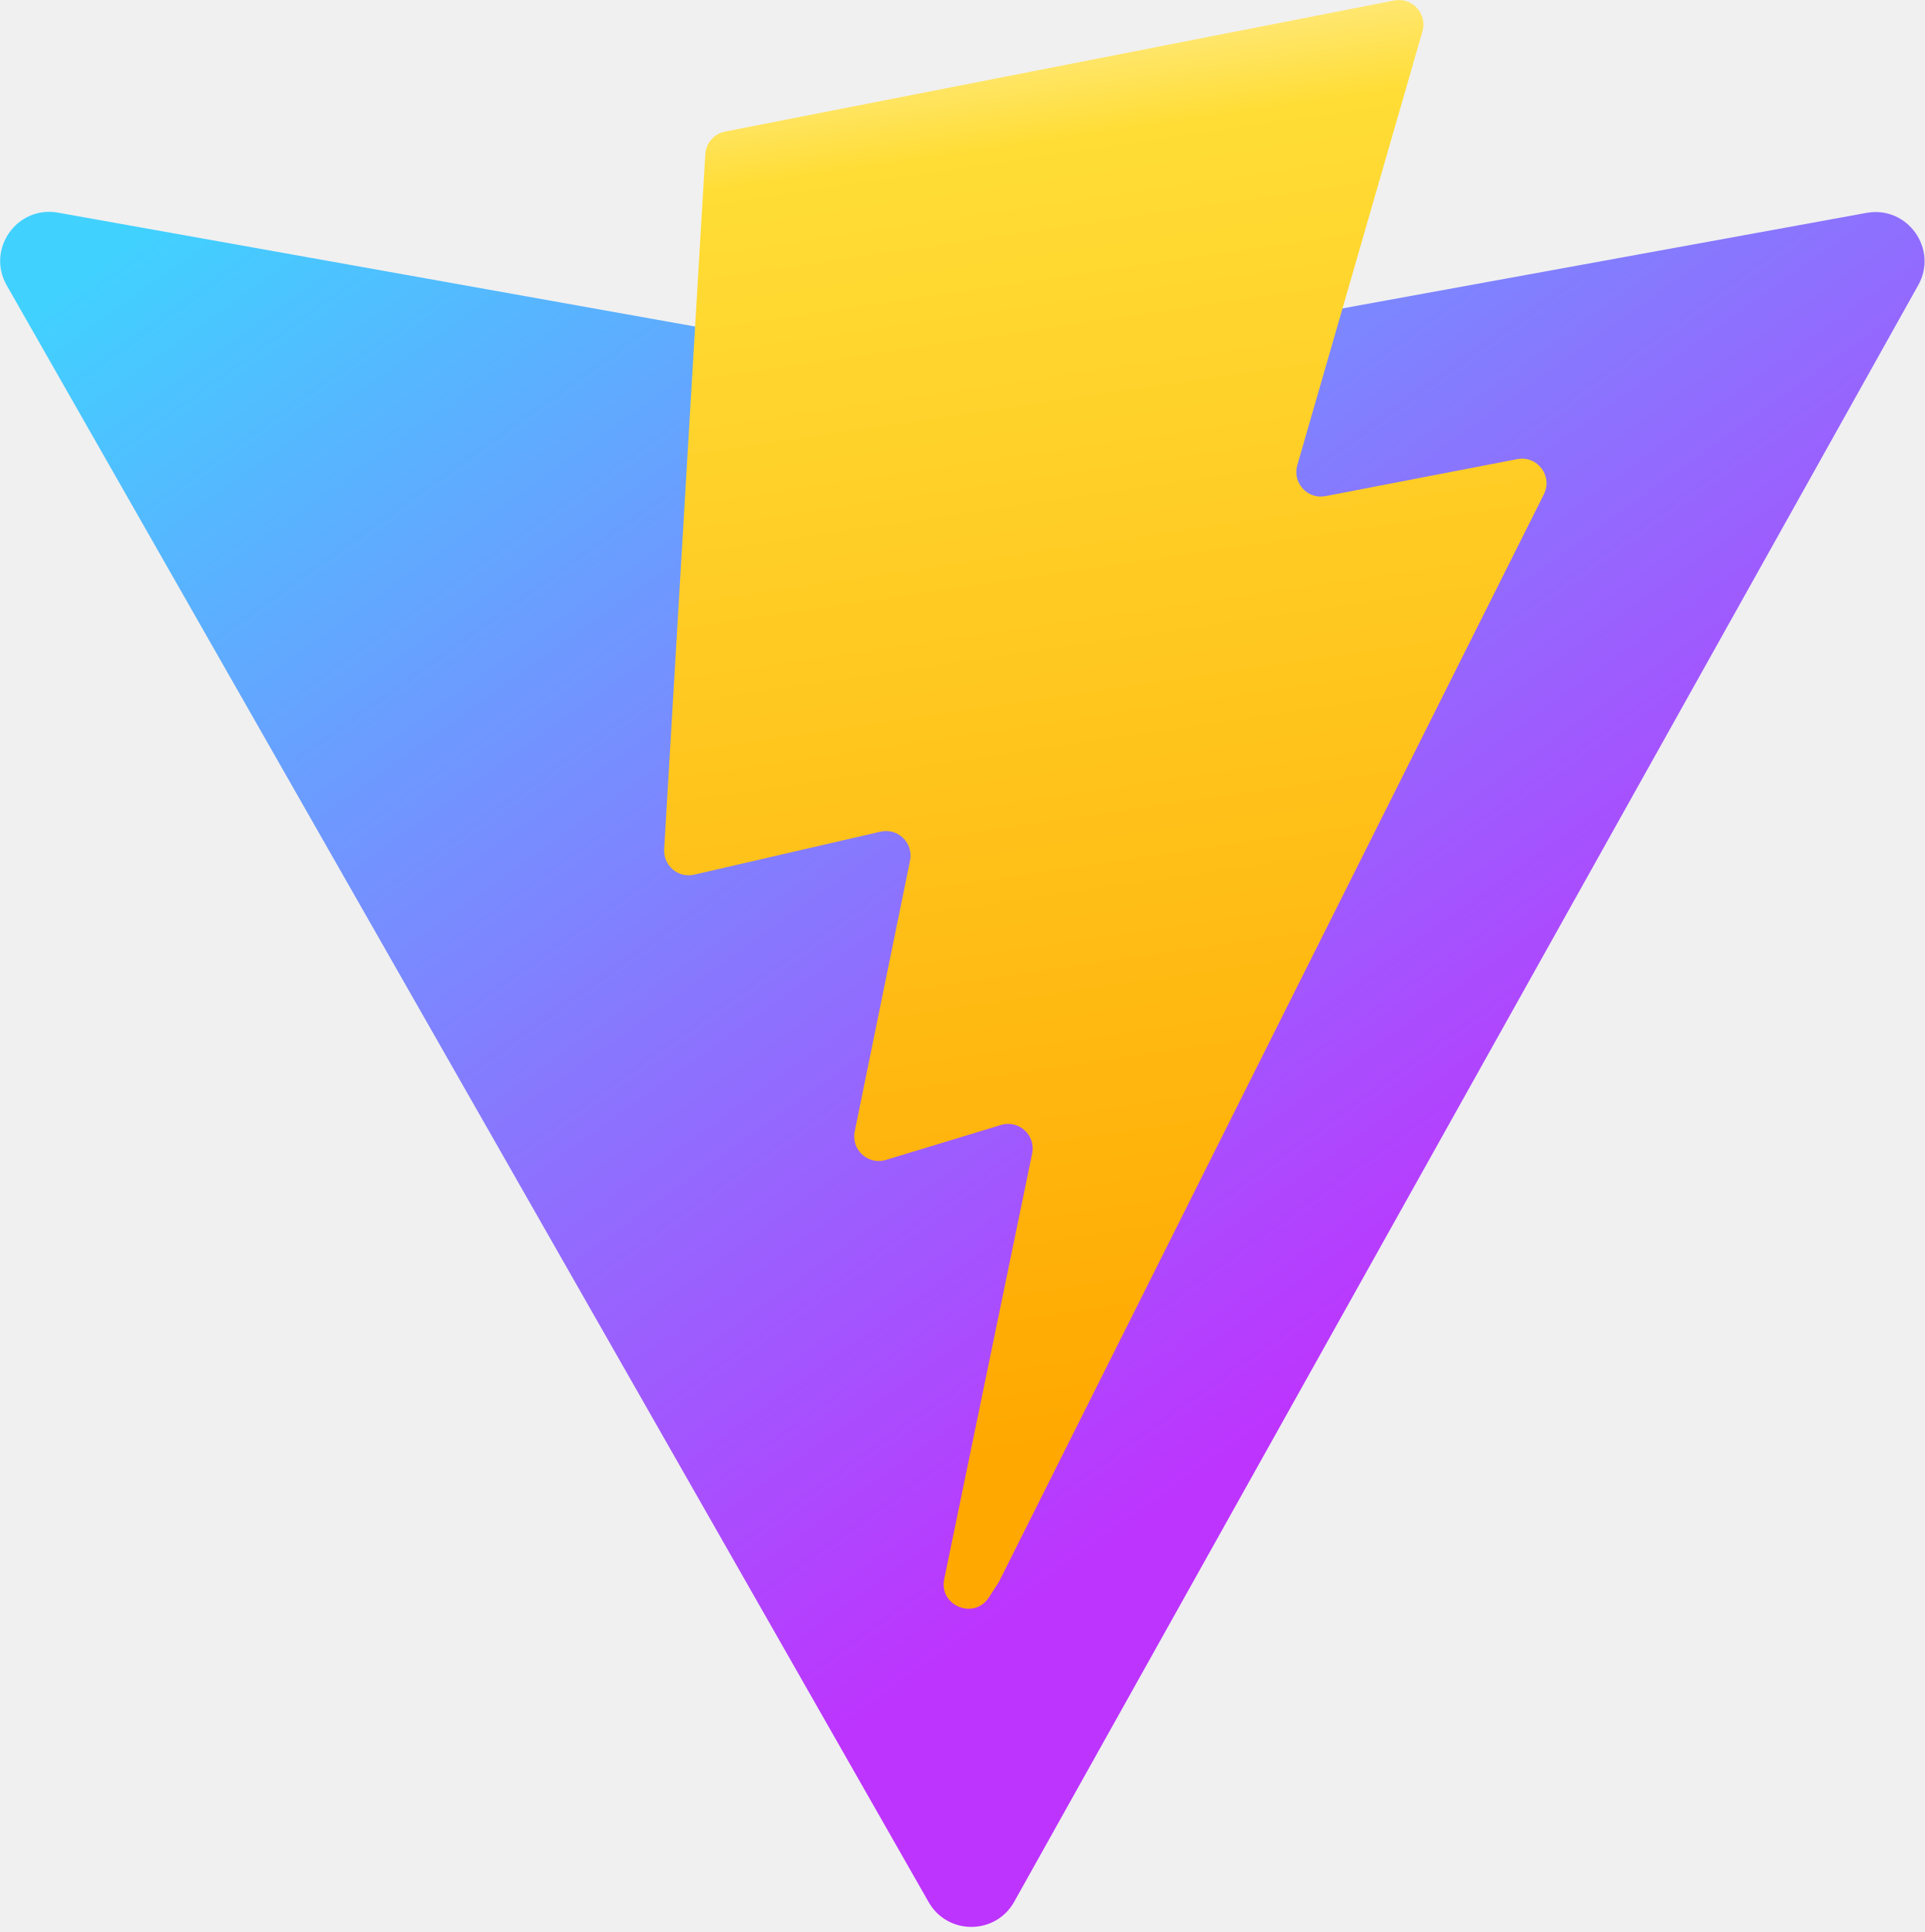
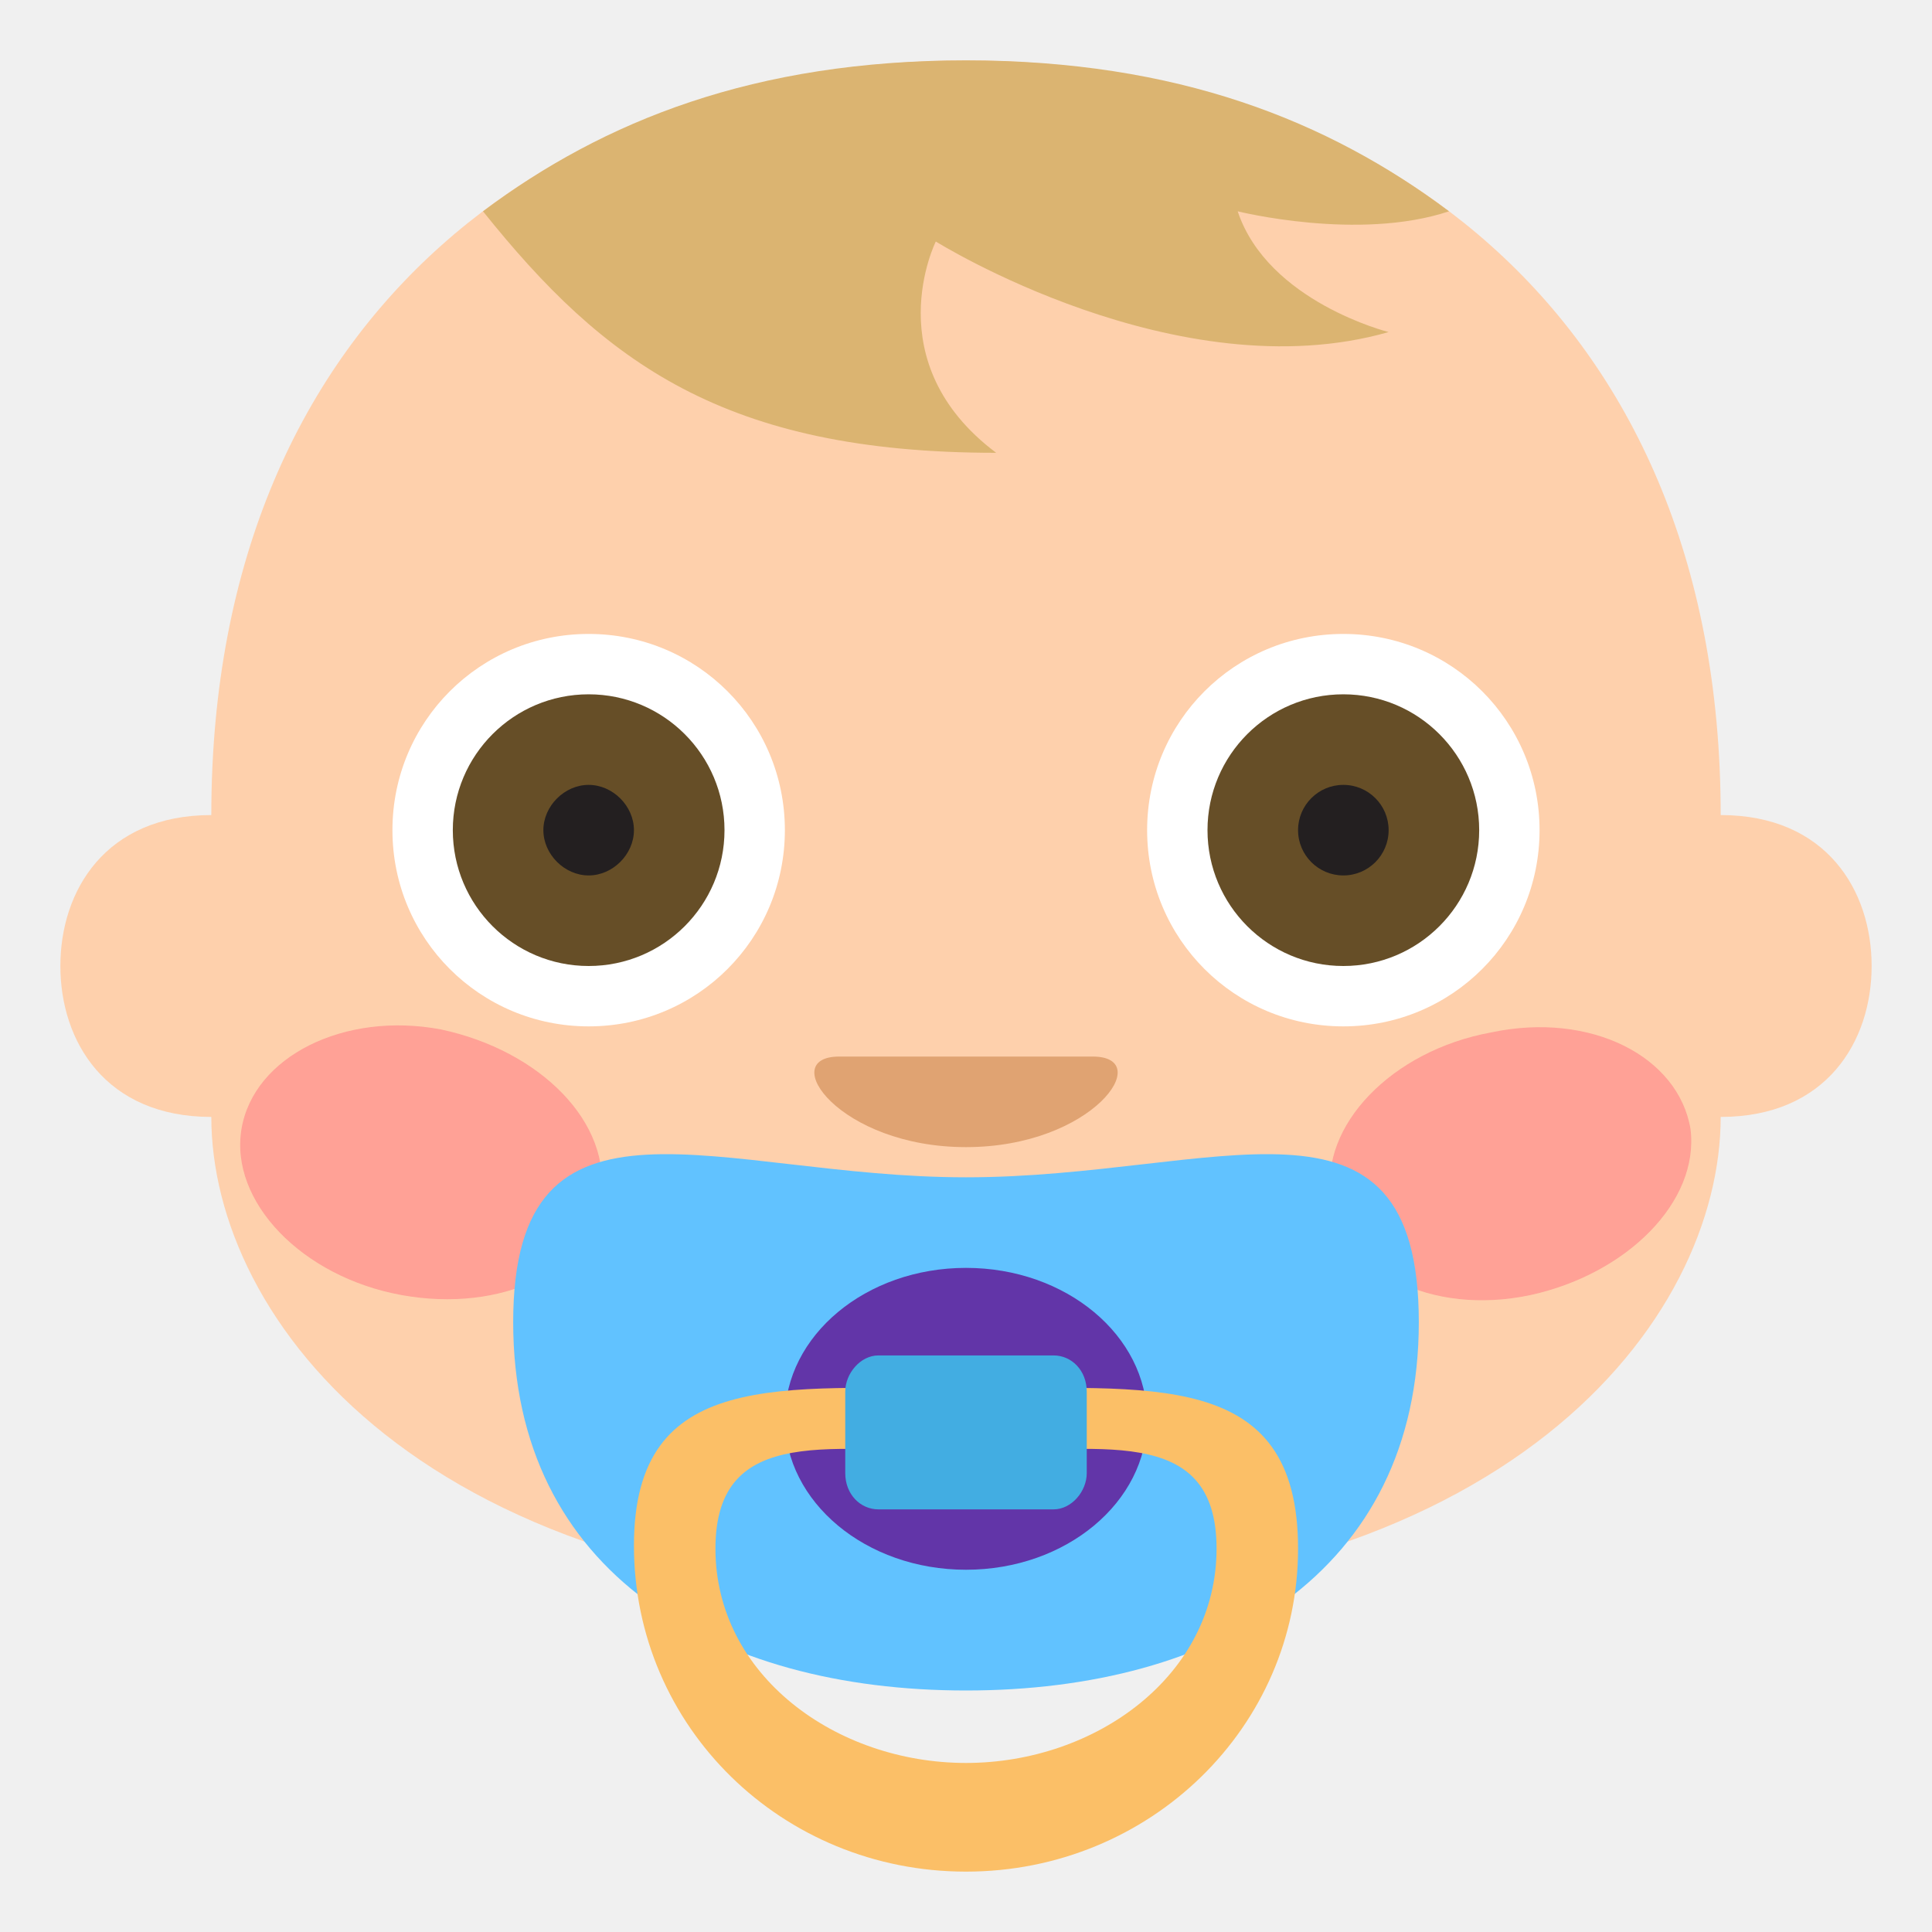
- <svg xmlns="http://www.w3.org/2000/svg" aria-hidden="true" role="img" class="iconify iconify--logos" width="31.88" height="32" preserveAspectRatio="xMidYMid meet" viewBox="0 0 256 257">
-   <defs>
-     <linearGradient id="IconifyId1813088fe1fbc01fb466" x1="-.828%" x2="57.636%" y1="7.652%" y2="78.411%">
-       <stop offset="0%" stop-color="#41D1FF" />
-       <stop offset="100%" stop-color="#BD34FE" />
-     </linearGradient>
-     <linearGradient id="IconifyId1813088fe1fbc01fb467" x1="43.376%" x2="50.316%" y1="2.242%" y2="89.03%">
-       <stop offset="0%" stop-color="#FFEA83" />
-       <stop offset="8.333%" stop-color="#FFDD35" />
-       <stop offset="100%" stop-color="#FFA800" />
-     </linearGradient>
-   </defs>
-   <path fill="url(#IconifyId1813088fe1fbc01fb466)" d="M255.153 37.938L134.897 252.976c-2.483 4.44-8.862 4.466-11.382.048L.875 37.958c-2.746-4.814 1.371-10.646 6.827-9.67l120.385 21.517a6.537 6.537 0 0 0 2.322-.004l117.867-21.483c5.438-.991 9.574 4.796 6.877 9.62Z" />
-   <path fill="url(#IconifyId1813088fe1fbc01fb467)" d="M185.432.063L96.44 17.501a3.268 3.268 0 0 0-2.634 3.014l-5.474 92.456a3.268 3.268 0 0 0 3.997 3.378l24.777-5.718c2.318-.535 4.413 1.507 3.936 3.838l-7.361 36.047c-.495 2.426 1.782 4.5 4.151 3.78l15.304-4.649c2.372-.72 4.652 1.36 4.15 3.788l-11.698 56.621c-.732 3.542 3.979 5.473 5.943 2.437l1.313-2.028l72.516-144.72c1.215-2.423-.88-5.186-3.54-4.672l-25.505 4.922c-2.396.462-4.435-1.77-3.759-4.114l16.646-57.705c.677-2.35-1.37-4.583-3.769-4.113Z" />
+ <svg xmlns="http://www.w3.org/2000/svg" width="800px" height="800px" viewBox="0 0 64 64" aria-hidden="true" role="img" class="iconify iconify--emojione" preserveAspectRatio="xMidYMid meet">
+   <path d="M57 27C57 10 45 2 32 2S7 10 7 27c-3.5 0-5 2.5-5 5s1.5 5 5 5c0 6.7 7 16 25 16s25-9.3 25-16c3.5 0 5-2.5 5-5s-1.5-5-5-5" fill="#fed0ac">
+ 
+ </path>
+   <path d="M33 15c-4-3-2-7-2-7s8 5 15 3c0 0-4-1-5-4c0 0 4 1 7 0c-4-3-9-5-16-5S20 4 16 7c4 5 8 8 17 8" fill="#dbb471">
+ 
+ </path>
+   <g fill="#ff717f">
+     <path d="M56 37.4c-.4-2.4-3.3-3.9-6.6-3.2c-3.3.6-5.7 3.1-5.3 5.5c.4 2.4 3.3 3.9 6.6 3.2c3.2-.7 5.6-3.1 5.3-5.5" opacity=".5">
+ 
+ </path>
+     <path d="M14.6 34.1c-3.2-.6-6.2.9-6.6 3.3c-.4 2.4 2 4.9 5.3 5.5c3.3.6 6.3-.8 6.6-3.2c.4-2.5-2-4.9-5.3-5.6" opacity=".5">
+ 
+ </path>
+   </g>
+   <path d="M26 27.5c0 3.6-2.9 6.5-6.5 6.5S13 31.1 13 27.5s2.9-6.5 6.5-6.5s6.5 2.9 6.5 6.5" fill="#ffffff">
+ 
+ </path>
+   <circle cx="19.5" cy="27.5" r="4.5" fill="#664e27">
+ 
+ </circle>
+   <path d="M21 27.5c0 .8-.7 1.5-1.5 1.5s-1.5-.7-1.5-1.5s.7-1.5 1.5-1.5s1.5.7 1.5 1.5" fill="#231f20">
+ 
+ </path>
+   <path d="M51 27.5c0 3.6-2.9 6.5-6.5 6.5S38 31.1 38 27.5s2.9-6.5 6.5-6.5s6.5 2.9 6.5 6.5" fill="#ffffff">
+ 
+ </path>
+   <circle cx="44.5" cy="27.5" r="4.5" fill="#664e27">
+ 
+ </circle>
+   <circle cx="44.5" cy="27.5" r="1.5" fill="#231f20">
+ 
+ </circle>
+   <path d="M47 43.8C47 52.1 40.3 56 32 56s-15-3.9-15-12.2c0-8.4 6.8-4.8 15-4.8c8.3 0 15-3.6 15 4.8" fill="#61c2ff">
+ 
+ </path>
+   <ellipse cx="32" cy="47" rx="6" ry="5" fill="#6235a8">
+ 
+ </ellipse>
+   <path d="M32 46c-6.1 0-11-.7-11 5.2c0 6 4.9 10.8 11 10.8s11-4.8 11-10.7c0-6-4.9-5.3-11-5.3m0 12.4c-4.3 0-8.3-2.9-8.3-7.1c0-4.2 4-3.2 8.3-3.2c4.3 0 8.3-1 8.3 3.2s-4 7.1-8.3 7.1" fill="#fbbf67">
+ 
+ </path>
+   <path d="M36 48.8c0 .6-.5 1.2-1.1 1.2h-5.8c-.6 0-1.1-.5-1.1-1.2v-2.7c0-.6.5-1.2 1.1-1.2h5.8c.6 0 1.1.5 1.1 1.2v2.7" fill="#42ade2">
+ 
+ </path>
+   <path d="M32 38c-4.2 0-6.3-3-4.2-3h8.4c2.1 0 0 3-4.2 3" fill="#e0a372">
+ 
+ </path>
</svg>
